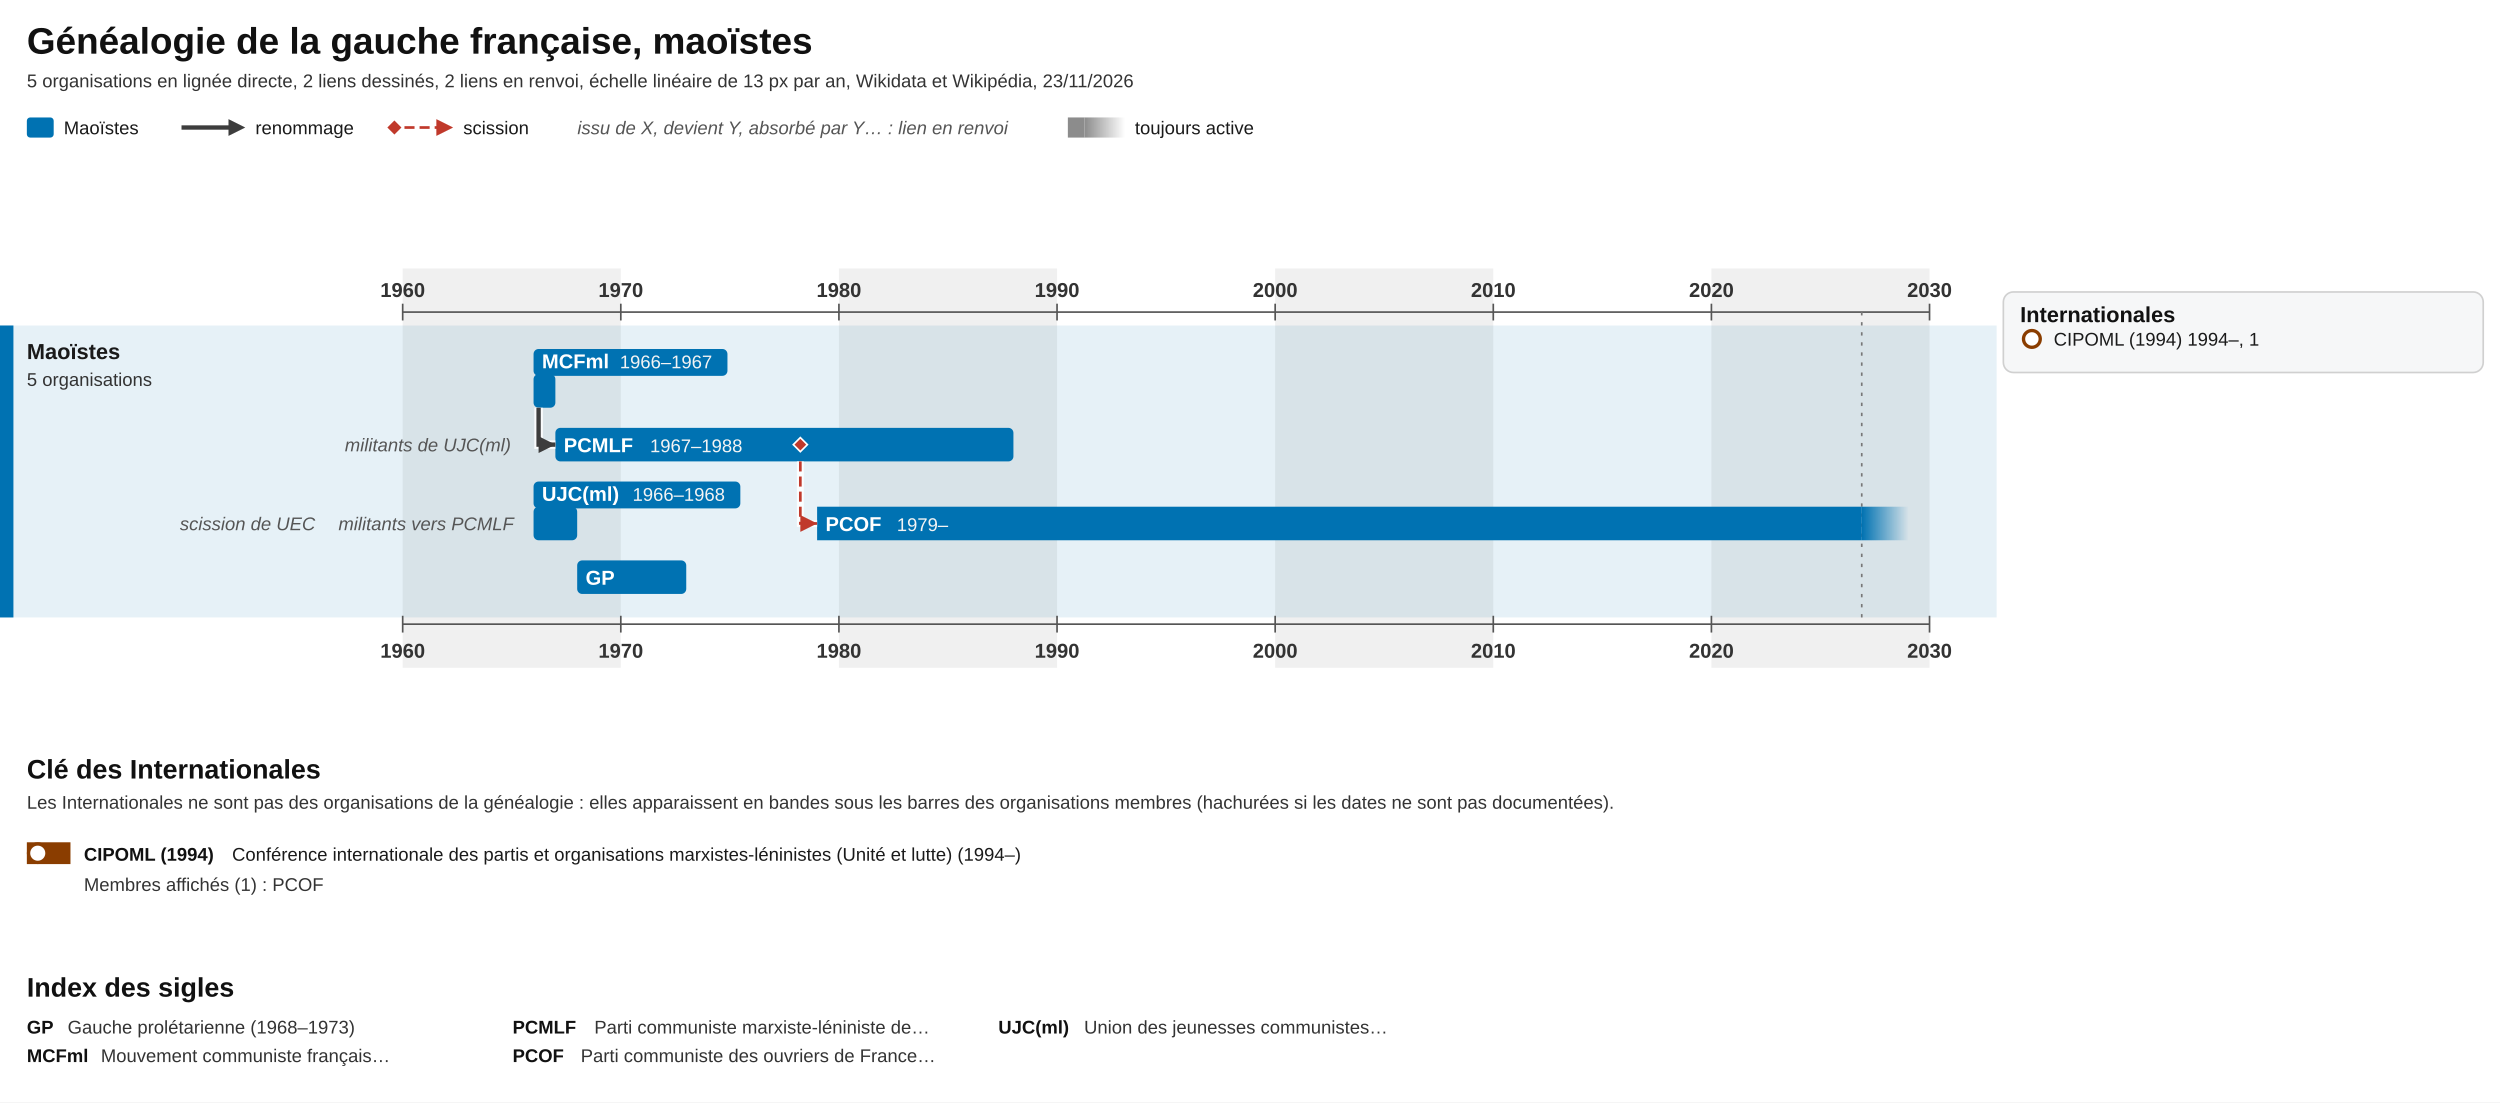
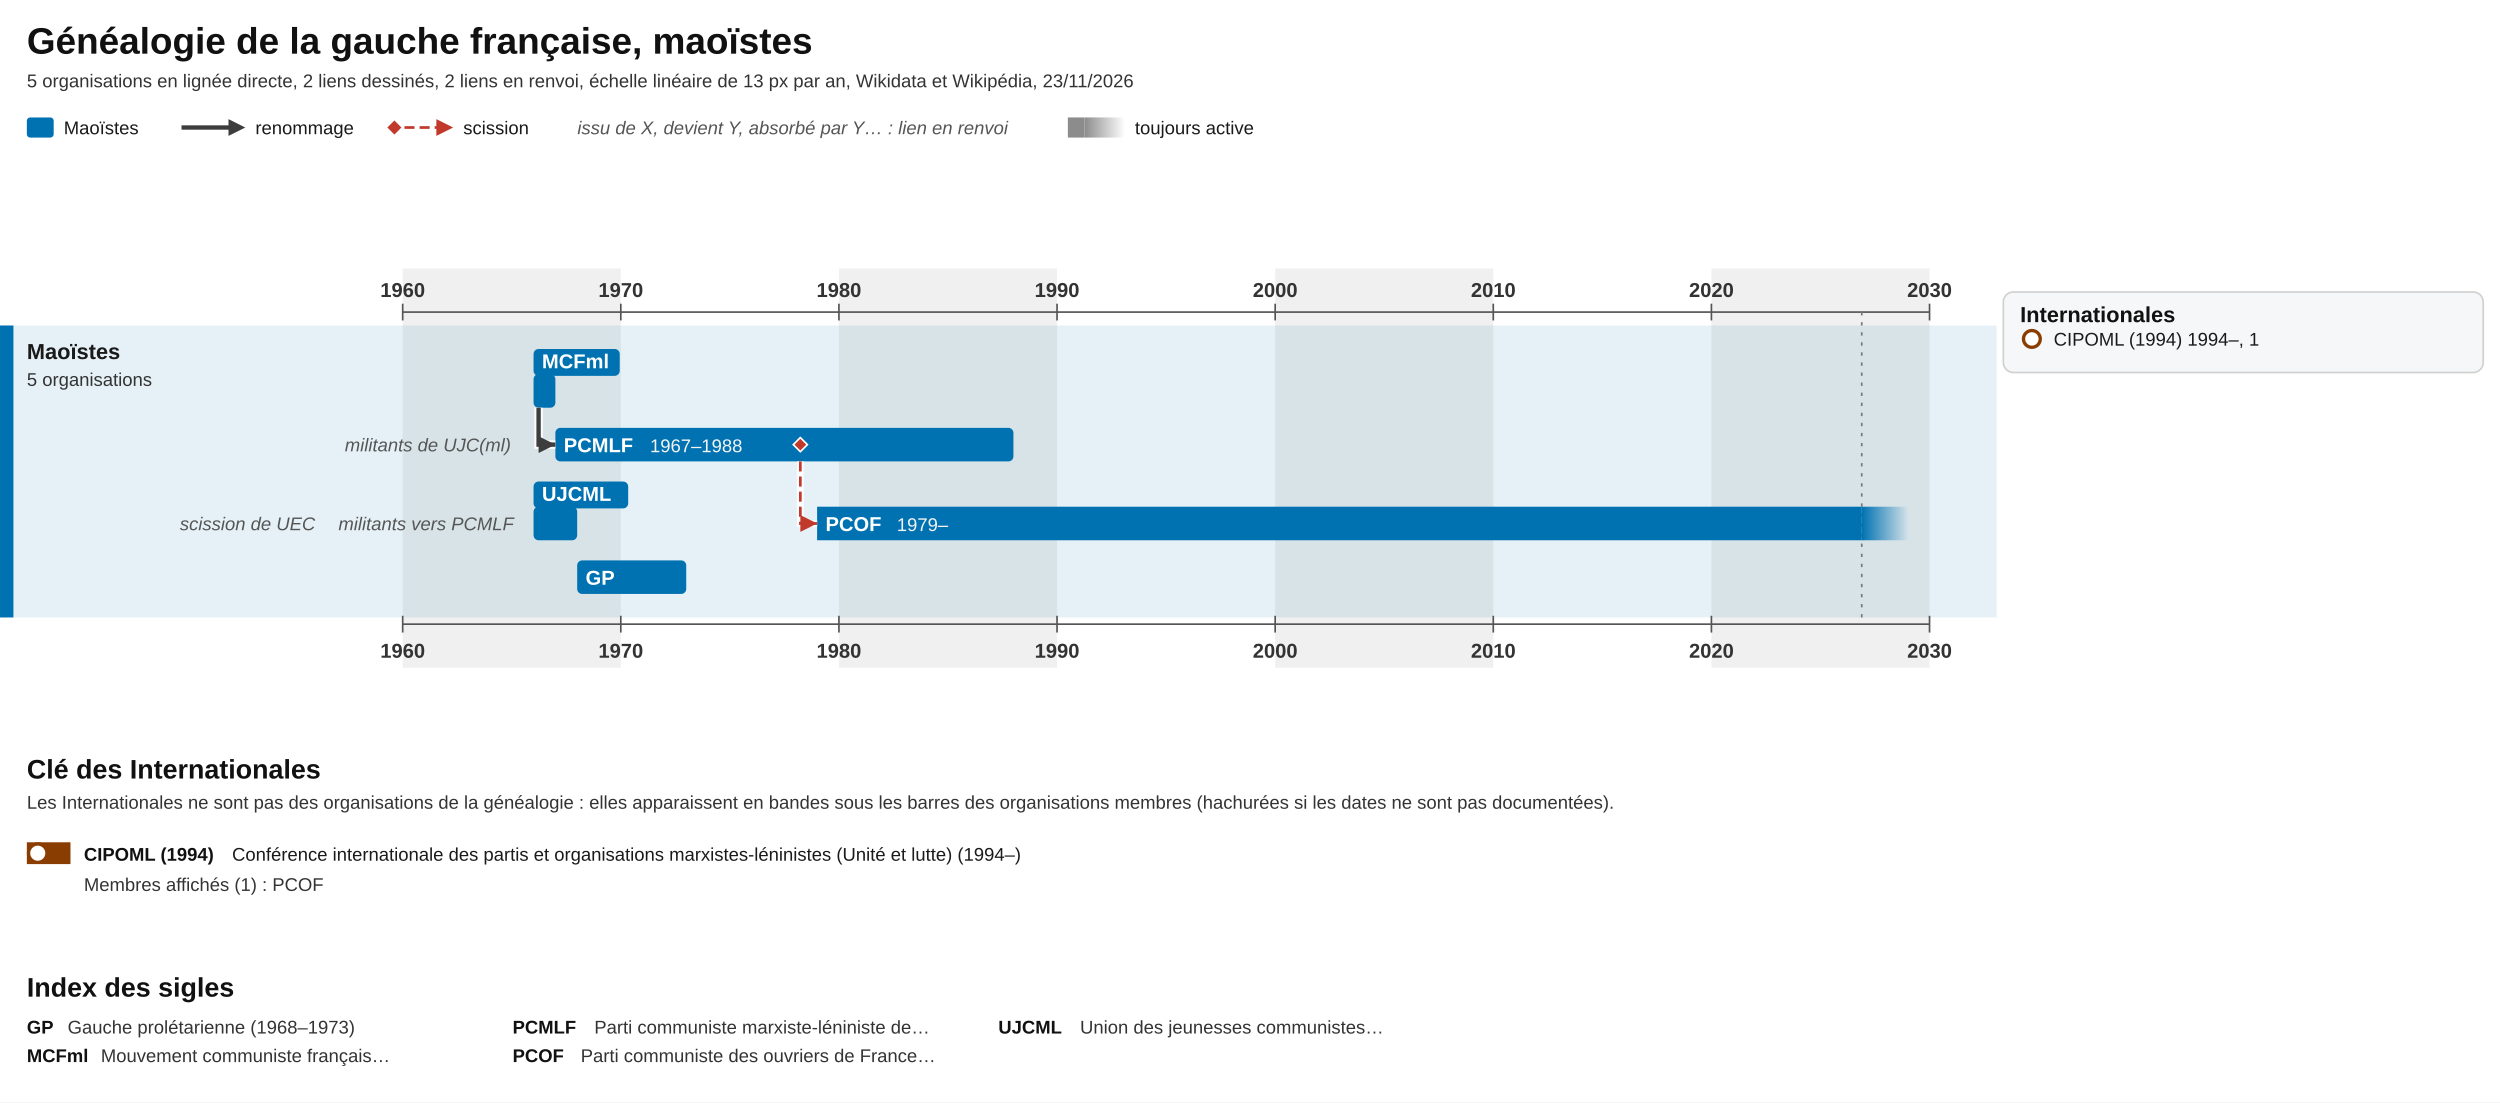
<svg xmlns="http://www.w3.org/2000/svg" id="arbre" width="1490" height="657" viewBox="0 0 1490 657" data-x0="240" data-t0="1960" data-ppa="13.0" data-aujourdhui="2026.8936" data-min-w="6" data-seuil-annees="40" data-seuil-voies="2" data-seuil-rangs="6" data-cassure="" data-cassure-px="44" data-degrade="28" data-n-barres="5" data-vue-famille="oui" font-family="Arial, Helvetica, sans-serif">
  <defs>
    <linearGradient id="g-0072B2">
      <stop offset="0" stop-color="#0072B2" />
      <stop offset="1" stop-color="#0072B2" stop-opacity="0" />
    </linearGradient>
    <linearGradient id="g-8C8C8C">
      <stop offset="0" stop-color="#8C8C8C" />
      <stop offset="1" stop-color="#8C8C8C" stop-opacity="0" />
    </linearGradient>
    <pattern id="h-332288" width="6" height="6" patternUnits="userSpaceOnUse" patternTransform="rotate(45)">
      <rect width="6" height="6" fill="#FFFFFF" />
      <rect width="3" height="6" fill="#332288" />
    </pattern>
  </defs>
  <rect width="1490" height="657" fill="#FFFFFF" />
  <g class="voie" data-voie="0" data-cle="maoïstes">
    <rect class="fond-voie" x="0" y="194.0" width="1190.0" height="174.0" fill="#E6F1F7" />
    <rect class="bord-voie" x="0" y="194.0" width="8" height="174.0" fill="#0072B2" />
    <text x="16.0" y="214.0" font-size="13" font-family="Arial, Helvetica, sans-serif" font-weight="bold" fill="#1A1A1A" text-anchor="start" class="voie-t">Maoïstes</text>
    <text x="16.0" y="230.0" font-size="11" font-family="Arial, Helvetica, sans-serif" fill="#333333" text-anchor="start" class="voie-t">5 organisations</text>
  </g>
  <rect class="bande-decennie" x="240.0" y="160.0" width="130.0" height="238.0" fill="#000000" fill-opacity="0.06" />
  <rect class="bande-decennie" x="500.0" y="160.0" width="130.0" height="238.0" fill="#000000" fill-opacity="0.06" />
  <rect class="bande-decennie" x="760.0" y="160.0" width="130.0" height="238.0" fill="#000000" fill-opacity="0.06" />
  <rect class="bande-decennie" x="1020.0" y="160.0" width="130.0" height="238.0" fill="#000000" fill-opacity="0.06" />
  <g class="axe-haut">
    <line x1="240.0" x2="1150.0" y1="186.0" y2="186.0" stroke="#555555" />
    <line x1="240.0" x2="240.0" y1="181.0" y2="191.0" stroke="#555555" />
    <text x="240.0" y="177.0" font-size="12" font-family="Arial, Helvetica, sans-serif" font-weight="bold" fill="#333333" text-anchor="middle" class="axe-t">1960</text>
    <line x1="370.0" x2="370.0" y1="181.0" y2="191.0" stroke="#555555" />
    <text x="370.0" y="177.0" font-size="12" font-family="Arial, Helvetica, sans-serif" font-weight="bold" fill="#333333" text-anchor="middle" class="axe-t">1970</text>
    <line x1="500.0" x2="500.0" y1="181.0" y2="191.0" stroke="#555555" />
    <text x="500.0" y="177.0" font-size="12" font-family="Arial, Helvetica, sans-serif" font-weight="bold" fill="#333333" text-anchor="middle" class="axe-t">1980</text>
    <line x1="630.0" x2="630.0" y1="181.0" y2="191.0" stroke="#555555" />
    <text x="630.0" y="177.0" font-size="12" font-family="Arial, Helvetica, sans-serif" font-weight="bold" fill="#333333" text-anchor="middle" class="axe-t">1990</text>
    <line x1="760.0" x2="760.0" y1="181.0" y2="191.0" stroke="#555555" />
    <text x="760.0" y="177.0" font-size="12" font-family="Arial, Helvetica, sans-serif" font-weight="bold" fill="#333333" text-anchor="middle" class="axe-t">2000</text>
    <line x1="890.0" x2="890.0" y1="181.0" y2="191.0" stroke="#555555" />
    <text x="890.0" y="177.0" font-size="12" font-family="Arial, Helvetica, sans-serif" font-weight="bold" fill="#333333" text-anchor="middle" class="axe-t">2010</text>
    <line x1="1020.0" x2="1020.0" y1="181.0" y2="191.0" stroke="#555555" />
    <text x="1020.0" y="177.0" font-size="12" font-family="Arial, Helvetica, sans-serif" font-weight="bold" fill="#333333" text-anchor="middle" class="axe-t">2020</text>
    <line x1="1150.0" x2="1150.0" y1="181.0" y2="191.0" stroke="#555555" />
    <text x="1150.0" y="177.0" font-size="12" font-family="Arial, Helvetica, sans-serif" font-weight="bold" fill="#333333" text-anchor="middle" class="axe-t">2030</text>
  </g>
  <g class="axe-bas">
    <line x1="240.0" x2="1150.0" y1="372.0" y2="372.0" stroke="#555555" />
    <line x1="240.0" x2="240.0" y1="367.0" y2="377.0" stroke="#555555" />
    <text x="240.0" y="392.0" font-size="12" font-family="Arial, Helvetica, sans-serif" font-weight="bold" fill="#333333" text-anchor="middle" class="axe-t">1960</text>
    <line x1="370.0" x2="370.0" y1="367.0" y2="377.0" stroke="#555555" />
    <text x="370.0" y="392.0" font-size="12" font-family="Arial, Helvetica, sans-serif" font-weight="bold" fill="#333333" text-anchor="middle" class="axe-t">1970</text>
    <line x1="500.0" x2="500.0" y1="367.0" y2="377.0" stroke="#555555" />
    <text x="500.0" y="392.0" font-size="12" font-family="Arial, Helvetica, sans-serif" font-weight="bold" fill="#333333" text-anchor="middle" class="axe-t">1980</text>
    <line x1="630.0" x2="630.0" y1="367.0" y2="377.0" stroke="#555555" />
    <text x="630.0" y="392.0" font-size="12" font-family="Arial, Helvetica, sans-serif" font-weight="bold" fill="#333333" text-anchor="middle" class="axe-t">1990</text>
    <line x1="760.0" x2="760.0" y1="367.0" y2="377.0" stroke="#555555" />
    <text x="760.0" y="392.0" font-size="12" font-family="Arial, Helvetica, sans-serif" font-weight="bold" fill="#333333" text-anchor="middle" class="axe-t">2000</text>
    <line x1="890.0" x2="890.0" y1="367.0" y2="377.0" stroke="#555555" />
    <text x="890.0" y="392.0" font-size="12" font-family="Arial, Helvetica, sans-serif" font-weight="bold" fill="#333333" text-anchor="middle" class="axe-t">2010</text>
    <line x1="1020.0" x2="1020.0" y1="367.0" y2="377.0" stroke="#555555" />
    <text x="1020.0" y="392.0" font-size="12" font-family="Arial, Helvetica, sans-serif" font-weight="bold" fill="#333333" text-anchor="middle" class="axe-t">2020</text>
    <line x1="1150.0" x2="1150.0" y1="367.0" y2="377.0" stroke="#555555" />
    <text x="1150.0" y="392.0" font-size="12" font-family="Arial, Helvetica, sans-serif" font-weight="bold" fill="#333333" text-anchor="middle" class="axe-t">2030</text>
  </g>
  <line x1="1109.6" x2="1109.6" y1="186.0" y2="372.0" stroke="#777777" stroke-dasharray="2 4" />
  <g class="contenu-voie" data-voie="0">
    <g class="org" data-id="Q3326535" data-intl="" data-recherche="mcfml mouvement communiste francais marxiste-leniniste">
      <rect class="barre" data-id="Q3326535" data-debut="1966.0000" data-fin="1967.0000" data-statut="fin_connue" data-majeure="" x="318.00" y="223.00" width="13.00" height="20" rx="3" fill="#0072B2" />
    </g>
    <g class="org" data-id="Q3366229" data-intl="" data-recherche="pcmlf parti communiste marxiste-leniniste de france">
      <rect class="barre" data-id="Q3366229" data-debut="1967.0000" data-fin="1988.0000" data-statut="fin_connue" data-majeure="oui" x="331.00" y="255.00" width="273.00" height="20" rx="3" fill="#0072B2" />
    </g>
    <g class="org" data-id="Q3550161" data-intl="" data-recherche="ujc(ml) union des jeunesses communistes marxistes-leninistes">
      <rect class="barre" data-id="Q3550161" data-debut="1966.0000" data-fin="1968.0000" data-statut="fin_connue" data-majeure="" x="318.00" y="302.00" width="26.00" height="20" rx="3" fill="#0072B2" />
    </g>
    <g class="org" data-id="Q3366206" data-intl="Q622227" data-recherche="pcof parti communiste des ouvriers de france">
      <rect class="barre" data-id="Q3366206" data-debut="1979.0000" data-fin="actif" data-statut="actif_valide" data-majeure="oui" x="487.00" y="302.00" width="622.62" height="20" rx="0" fill="#0072B2" />
      <rect class="fin-ouverte" x="1109.62" y="302.00" width="28.00" height="20" fill="url(#g-0072B2)" />
    </g>
    <g class="org" data-id="Q3099339" data-intl="" data-recherche="gp gauche proletarienne">
      <rect class="barre" data-id="Q3099339" data-debut="1968.0000" data-fin="1973.0000" data-statut="fin_connue" data-majeure="" x="344.00" y="334.00" width="65.00" height="20" rx="3" fill="#0072B2" />
    </g>
  </g>
  <g class="liens">
-     <g class="lien" data-a="Q3326535" data-b="Q3366229" data-rel="renommage" data-annees="0.77" data-voies="0" data-rangs="1" data-majeur="" data-suite="oui" data-va="0" data-vb="0">
+     <g class="lien" data-a="Q3326535" data-b="Q3366229" data-rel="renommage" data-annees="0.77" data-voies="0" data-rangs="1" data-majeur="" data-suite="oui" data-va="0" data-vb="0" data-tolere="">
      <path class="halo geo" d="M321.00 243.00 L321.00 265.00 L331.00 265.00" data-geo="[[321.0, 243.0, 0], [321.0, 265.0, 0], [331.0, 265.0, 0]]" fill="none" stroke="#FFFFFF" stroke-width="5.1" stroke-opacity="0.85" />
      <path class="trait geo" d="M321.00 243.00 L321.00 265.00 L331.00 265.00" data-geo="[[321.0, 243.0, 0], [321.0, 265.0, 0], [331.0, 265.0, 0]]" fill="none" stroke="#3D3D3D" stroke-width="2.6" />
      <polygon class="fleche geo" data-geo="[[331.0, 265.0, 0], [321.0, 260.0, 0], [321.0, 270.0, 0]]" points="331.00,265.00 321.00,260.00 321.00,270.00" fill="#3D3D3D" />
    </g>
-     <g class="lien" data-a="Q3366229" data-b="Q3366206" data-rel="scission" data-annees="0.77" data-voies="0" data-rangs="1" data-majeur="" data-suite="" data-va="0" data-vb="0">
+     <g class="lien" data-a="Q3366229" data-b="Q3366206" data-rel="scission" data-annees="0.77" data-voies="0" data-rangs="1" data-majeur="" data-suite="" data-va="0" data-vb="0" data-tolere="">
      <path class="halo geo" d="M477.00 275.00 L477.00 312.00 L487.00 312.00" data-geo="[[477.0, 275.0, 0], [477.0, 312.0, 0], [487.0, 312.0, 0]]" fill="none" stroke="#FFFFFF" stroke-width="4.1" stroke-opacity="0.85" />
      <path class="trait geo" d="M477.00 275.00 L477.00 312.00 L487.00 312.00" data-geo="[[477.0, 275.0, 0], [477.0, 312.0, 0], [487.0, 312.0, 0]]" fill="none" stroke="#C0392B" stroke-width="1.6" stroke-dasharray="6 3" />
      <polygon class="fleche geo" data-geo="[[487.0, 312.0, 0], [477.0, 307.0, 0], [477.0, 317.0, 0]]" points="487.00,312.00 477.00,307.00 477.00,317.00" fill="#C0392B" />
      <polygon class="marque-scission geo" points="477.00,260.80 481.20,265.00 477.00,269.20 472.80,265.00" fill="#C0392B" stroke="#FFFFFF" stroke-width="1" data-geo="[[477.00,260.80,0],[481.20,265.00,0],[477.00,269.20,0],[472.80,265.00,0]]" data-voie="0" />
    </g>
  </g>
  <g class="contenu-voie" data-voie="0">
    <g class="org org-haut" data-id="Q3326535" data-intl="" data-recherche="mcfml mouvement communiste francais marxiste-leniniste">
-       <rect class="tag-fond onglet" x="318.00" y="208.00" width="115.56" height="16" rx="3" fill="#0072B2" />
-       <rect class="tag" data-id="Q3326535" data-dedans="" data-onglet="oui" x="318.00" y="208.00" width="115.56" height="15" fill="none" data-bbox="318.00,208.00,115.56,15" />
+       <rect class="tag-fond onglet" x="318.00" y="208.00" width="51.36" height="16" rx="3" fill="#0072B2" />
+       <rect class="tag" data-id="Q3326535" data-dedans="" data-onglet="oui" x="318.00" y="208.00" width="51.36" height="15" fill="none" data-bbox="318.00,208.00,51.36,15" />
      <text x="323.0" y="219.5" font-size="12" font-family="Arial, Helvetica, sans-serif" font-weight="bold" fill="#FFFFFF" text-anchor="start" class="tag-t" data-org="Q3326535" data-bbox="323.00,208.50,41.36,13">MCFml</text>
-       <text x="369.4" y="219.5" font-size="11" font-family="Arial, Helvetica, sans-serif" fill="#F4F4F4" text-anchor="start" class="tag-t" data-org="Q3326535" data-bbox="369.36,209.50,59.20,12">1966–1967</text>
    </g>
    <g class="org org-haut" data-id="Q3366229" data-intl="" data-recherche="pcmlf parti communiste marxiste-leniniste de france">
      <rect class="tag" data-id="Q3366229" data-dedans="oui" data-onglet="" x="331.00" y="255.00" width="273.00" height="20" fill="none" data-bbox="331.00,255.00,273.00,20" />
      <text x="336.0" y="269.5" font-size="12" font-family="Arial, Helvetica, sans-serif" font-weight="bold" fill="#FFFFFF" text-anchor="start" class="tag-t" data-org="Q3366229" data-bbox="336.00,258.50,46.40,13">PCMLF</text>
      <text x="387.4" y="269.5" font-size="11" font-family="Arial, Helvetica, sans-serif" fill="#F4F4F4" text-anchor="start" class="tag-t" data-org="Q3366229" data-bbox="387.40,259.50,59.20,12">1967–1988</text>
      <text x="205.5" y="269.0" font-size="11" font-family="Arial, Helvetica, sans-serif" font-style="italic" fill="#555555" class="renvoi" data-org="Q3366229" data-a="Q3550161" data-b="Q3366229" data-bbox="205.50,258.00,106.50,13">militants de UJC(ml)</text>
    </g>
    <g class="org org-haut" data-id="Q3550161" data-intl="" data-recherche="ujc(ml) union des jeunesses communistes marxistes-leninistes">
-       <rect class="tag-fond onglet" x="318.00" y="287.00" width="123.24" height="16" rx="3" fill="#0072B2" />
-       <rect class="tag" data-id="Q3550161" data-dedans="" data-onglet="oui" x="318.00" y="287.00" width="123.24" height="15" fill="none" data-bbox="318.00,287.00,123.24,15" />
-       <text x="323.0" y="298.5" font-size="12" font-family="Arial, Helvetica, sans-serif" font-weight="bold" fill="#FFFFFF" text-anchor="start" class="tag-t" data-org="Q3550161" data-bbox="323.00,287.50,49.04,13">UJC(ml)</text>
-       <text x="377.0" y="298.5" font-size="11" font-family="Arial, Helvetica, sans-serif" fill="#F4F4F4" text-anchor="start" class="tag-t" data-org="Q3550161" data-bbox="377.04,288.50,59.20,12">1966–1968</text>
+       <rect class="tag-fond onglet" x="318.00" y="287.00" width="56.40" height="16" rx="3" fill="#0072B2" />
+       <rect class="tag" data-id="Q3550161" data-dedans="" data-onglet="oui" x="318.00" y="287.00" width="56.40" height="15" fill="none" data-bbox="318.00,287.00,56.40,15" />
+       <text x="323.0" y="298.5" font-size="12" font-family="Arial, Helvetica, sans-serif" font-weight="bold" fill="#FFFFFF" text-anchor="start" class="tag-t" data-org="Q3550161" data-bbox="323.00,287.50,46.40,13">UJCML</text>
      <text x="107.2" y="316.0" font-size="11" font-family="Arial, Helvetica, sans-serif" font-style="italic" fill="#555555" class="renvoi" data-org="Q3550161" data-a="Q3550228" data-b="Q3550161" data-bbox="107.22,305.00,88.46,13">scission de UEC</text>
      <text x="201.7" y="316.0" font-size="11" font-family="Arial, Helvetica, sans-serif" font-style="italic" fill="#555555" class="renvoi" data-org="Q3550161" data-a="Q3550161" data-b="Q3366229" data-bbox="201.68,305.00,113.32,13">militants vers PCMLF</text>
    </g>
    <g class="org org-haut" data-id="Q3366206" data-intl="Q622227" data-recherche="pcof parti communiste des ouvriers de france">
      <rect class="tag" data-id="Q3366206" data-dedans="oui" data-onglet="" x="487.00" y="302.00" width="622.62" height="20" fill="none" data-bbox="487.00,302.00,622.62,20" />
      <text x="492.0" y="316.5" font-size="12" font-family="Arial, Helvetica, sans-serif" font-weight="bold" fill="#FFFFFF" text-anchor="start" class="tag-t" data-org="Q3366206" data-bbox="492.00,305.50,37.52,13">PCOF</text>
      <text x="534.5" y="316.5" font-size="11" font-family="Arial, Helvetica, sans-serif" fill="#F4F4F4" text-anchor="start" class="tag-t" data-org="Q3366206" data-bbox="534.52,306.50,33.68,12">1979–</text>
    </g>
    <g class="org org-haut" data-id="Q3099339" data-intl="" data-recherche="gp gauche proletarienne">
      <rect class="tag" data-id="Q3099339" data-dedans="oui" data-onglet="" x="344.00" y="334.00" width="65.00" height="20" fill="none" data-bbox="344.00,334.00,65.00,20" />
      <text x="349.0" y="348.5" font-size="12" font-family="Arial, Helvetica, sans-serif" font-weight="bold" fill="#FFFFFF" text-anchor="start" class="tag-t" data-org="Q3099339" data-bbox="349.00,337.50,19.76,13">GP</text>
    </g>
  </g>
  <g class="cle-compacte">
    <rect x="1194.0" y="174" width="286" height="48" rx="6" fill="#F6F7F8" stroke="#D0D0D0" />
    <text x="1204.0" y="192.0" font-size="13" font-family="Arial, Helvetica, sans-serif" font-weight="bold" fill="#111111" text-anchor="start" class="cle-t">Internationales</text>
    <circle class="medaillon" cx="1211.0" cy="202" r="5" fill="#FFFFFF" stroke="#8A3D00" stroke-width="2" />
    <text x="1224.0" y="206.0" font-size="11" font-family="Arial, Helvetica, sans-serif" fill="#1A1A1A" text-anchor="start" class="cle-t">CIPOML (1994)  1994–, 1</text>
  </g>
  <g class="legende">
    <text x="16.0" y="32.0" font-size="22" font-family="Arial, Helvetica, sans-serif" font-weight="bold" fill="#111111" text-anchor="start" class="legende-t">Généalogie de la gauche française, maoïstes</text>
    <text x="16.0" y="52.0" font-size="11" font-family="Arial, Helvetica, sans-serif" fill="#333333" text-anchor="start" class="legende-t">5 organisations en lignée directe, 2 liens dessinés, 2 liens en renvoi, échelle linéaire de 13 px par an, Wikidata et Wikipédia, 23/11/2026</text>
    <rect x="16" y="70" width="16" height="12" rx="2" fill="#0072B2" />
    <text x="38.0" y="80.0" font-size="11" font-family="Arial, Helvetica, sans-serif" fill="#1A1A1A" text-anchor="start" class="legende-t">Maoïstes</text>
    <path d="M108.18 76 H138.18" stroke="#3D3D3D" stroke-width="2.6" fill="none" />
    <polygon points="146.18,76 136.18,71 136.18,81" fill="#3D3D3D" />
    <text x="152.2" y="80.0" font-size="11" font-family="Arial, Helvetica, sans-serif" fill="#1A1A1A" text-anchor="start" class="legende-t">renommage</text>
    <path d="M232.06 76 H262.06" stroke="#C0392B" stroke-width="1.6" stroke-dasharray="6 3" fill="none" />
    <polygon points="270.06,76 260.06,71 260.06,81" fill="#C0392B" />
    <polygon points="235.06,71.8 239.26,76 235.06,80.2 230.86,76" fill="#C0392B" />
    <text x="276.1" y="80.0" font-size="11" font-family="Arial, Helvetica, sans-serif" fill="#1A1A1A" text-anchor="start" class="legende-t">scission</text>
    <text x="344.1" y="80.0" font-size="11" font-family="Arial, Helvetica, sans-serif" font-style="italic" fill="#555555" text-anchor="start" class="legende-t">issu de X, devient Y, absorbé par Y… : lien en renvoi</text>
    <rect x="636.44" y="70" width="10" height="12" fill="#8C8C8C" />
    <rect x="646.44" y="70" width="24" height="12" fill="url(#g-8C8C8C)" />
    <text x="676.4" y="80.0" font-size="11" font-family="Arial, Helvetica, sans-serif" fill="#1A1A1A" text-anchor="start" class="legende-t">toujours active</text>
  </g>
  <g class="cle-internationales" transform="translate(0,434)">
    <text x="16.0" y="30.0" font-size="16" font-family="Arial, Helvetica, sans-serif" font-weight="bold" fill="#111111" text-anchor="start" class="cle-t">Clé des Internationales</text>
    <text x="16.0" y="48.0" font-size="11" font-family="Arial, Helvetica, sans-serif" fill="#333333" text-anchor="start" class="cle-t">Les Internationales ne sont pas des organisations de la généalogie : elles apparaissent en bandes sous les barres des organisations membres (hachurées si les dates ne sont pas documentées).</text>
    <g class="entree-cle" data-intl="Q622227">
      <rect x="16" y="68" width="26" height="13" fill="#8A3D00" />
      <circle class="medaillon" cx="22.5" cy="74.5" r="5.5" fill="#FFFFFF" stroke="#8A3D00" stroke-width="2" />
      <text x="50.0" y="79.0" font-size="11" font-family="Arial, Helvetica, sans-serif" font-weight="bold" fill="#111111" text-anchor="start" class="cle-t">CIPOML (1994)</text>
      <text x="138.3" y="79.0" font-size="11" font-family="Arial, Helvetica, sans-serif" fill="#1A1A1A" text-anchor="start" class="cle-t">Conférence internationale des partis et organisations marxistes-léninistes (Unité et lutte) (1994–)</text>
      <text x="50.0" y="97.0" font-size="11" font-family="Arial, Helvetica, sans-serif" fill="#333333" text-anchor="start" class="cle-t">Membres affichés (1) : PCOF</text>
    </g>
  </g>
  <g class="index-sigles" transform="translate(0,564)">
    <text x="16.0" y="30.0" font-size="16" font-family="Arial, Helvetica, sans-serif" font-weight="bold" fill="#111111" text-anchor="start" class="cle-t">Index des sigles</text>
    <text x="16.0" y="52.0" font-size="11" font-family="Arial, Helvetica, sans-serif" font-weight="bold" fill="#111111" text-anchor="start" class="cle-t">GP</text>
    <text x="40.3" y="52.0" font-size="11" font-family="Arial, Helvetica, sans-serif" fill="#333333" text-anchor="start" class="cle-t">Gauche prolétarienne (1968–1973)</text>
    <text x="16.0" y="69.0" font-size="11" font-family="Arial, Helvetica, sans-serif" font-weight="bold" fill="#111111" text-anchor="start" class="cle-t">MCFml</text>
    <text x="60.1" y="69.0" font-size="11" font-family="Arial, Helvetica, sans-serif" fill="#333333" text-anchor="start" class="cle-t">Mouvement communiste français…</text>
    <text x="305.5" y="52.0" font-size="11" font-family="Arial, Helvetica, sans-serif" font-weight="bold" fill="#111111" text-anchor="start" class="cle-t">PCMLF</text>
    <text x="354.2" y="52.0" font-size="11" font-family="Arial, Helvetica, sans-serif" fill="#333333" text-anchor="start" class="cle-t">Parti communiste marxiste-léniniste de…</text>
    <text x="305.5" y="69.0" font-size="11" font-family="Arial, Helvetica, sans-serif" font-weight="bold" fill="#111111" text-anchor="start" class="cle-t">PCOF</text>
    <text x="346.1" y="69.0" font-size="11" font-family="Arial, Helvetica, sans-serif" fill="#333333" text-anchor="start" class="cle-t">Parti communiste des ouvriers de France…</text>
-     <text x="595.0" y="52.0" font-size="11" font-family="Arial, Helvetica, sans-serif" font-weight="bold" fill="#111111" text-anchor="start" class="cle-t">UJC(ml)</text>
-     <text x="646.1" y="52.0" font-size="11" font-family="Arial, Helvetica, sans-serif" fill="#333333" text-anchor="start" class="cle-t">Union des jeunesses communistes…</text>
+     <text x="595.0" y="52.0" font-size="11" font-family="Arial, Helvetica, sans-serif" font-weight="bold" fill="#111111" text-anchor="start" class="cle-t">UJCML</text>
+     <text x="643.7" y="52.0" font-size="11" font-family="Arial, Helvetica, sans-serif" fill="#333333" text-anchor="start" class="cle-t">Union des jeunesses communistes…</text>
  </g>
</svg>
